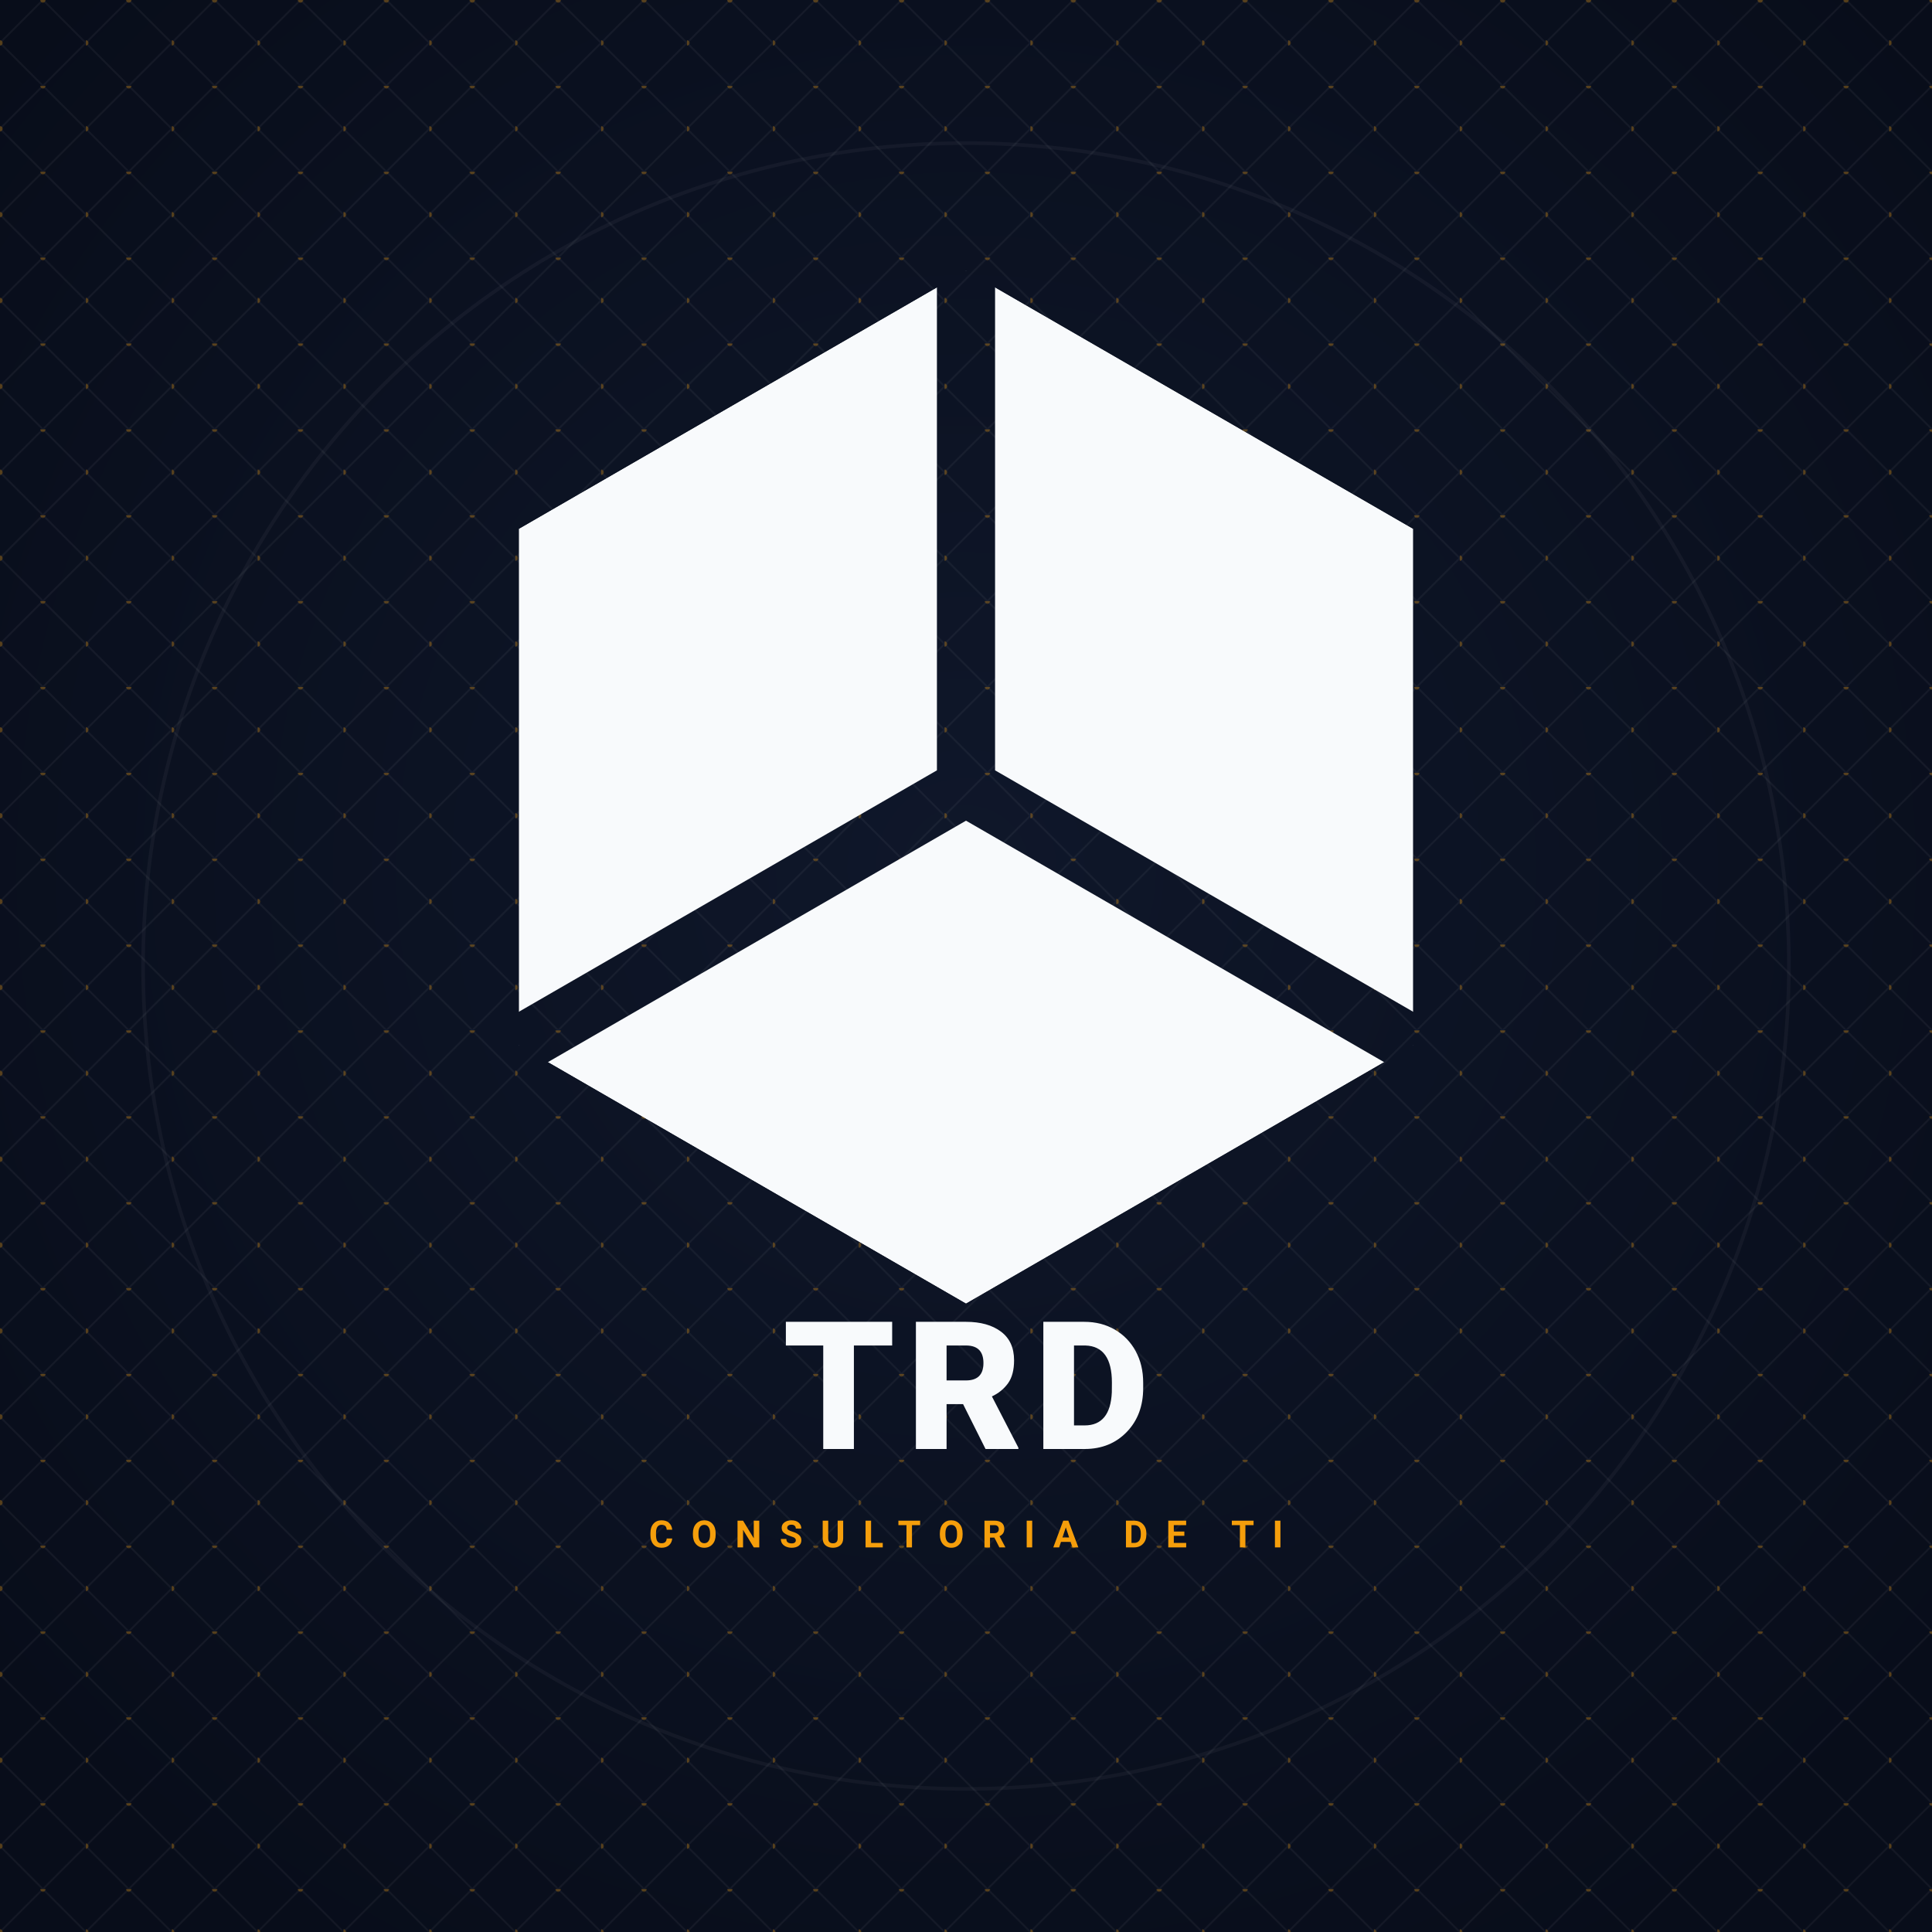
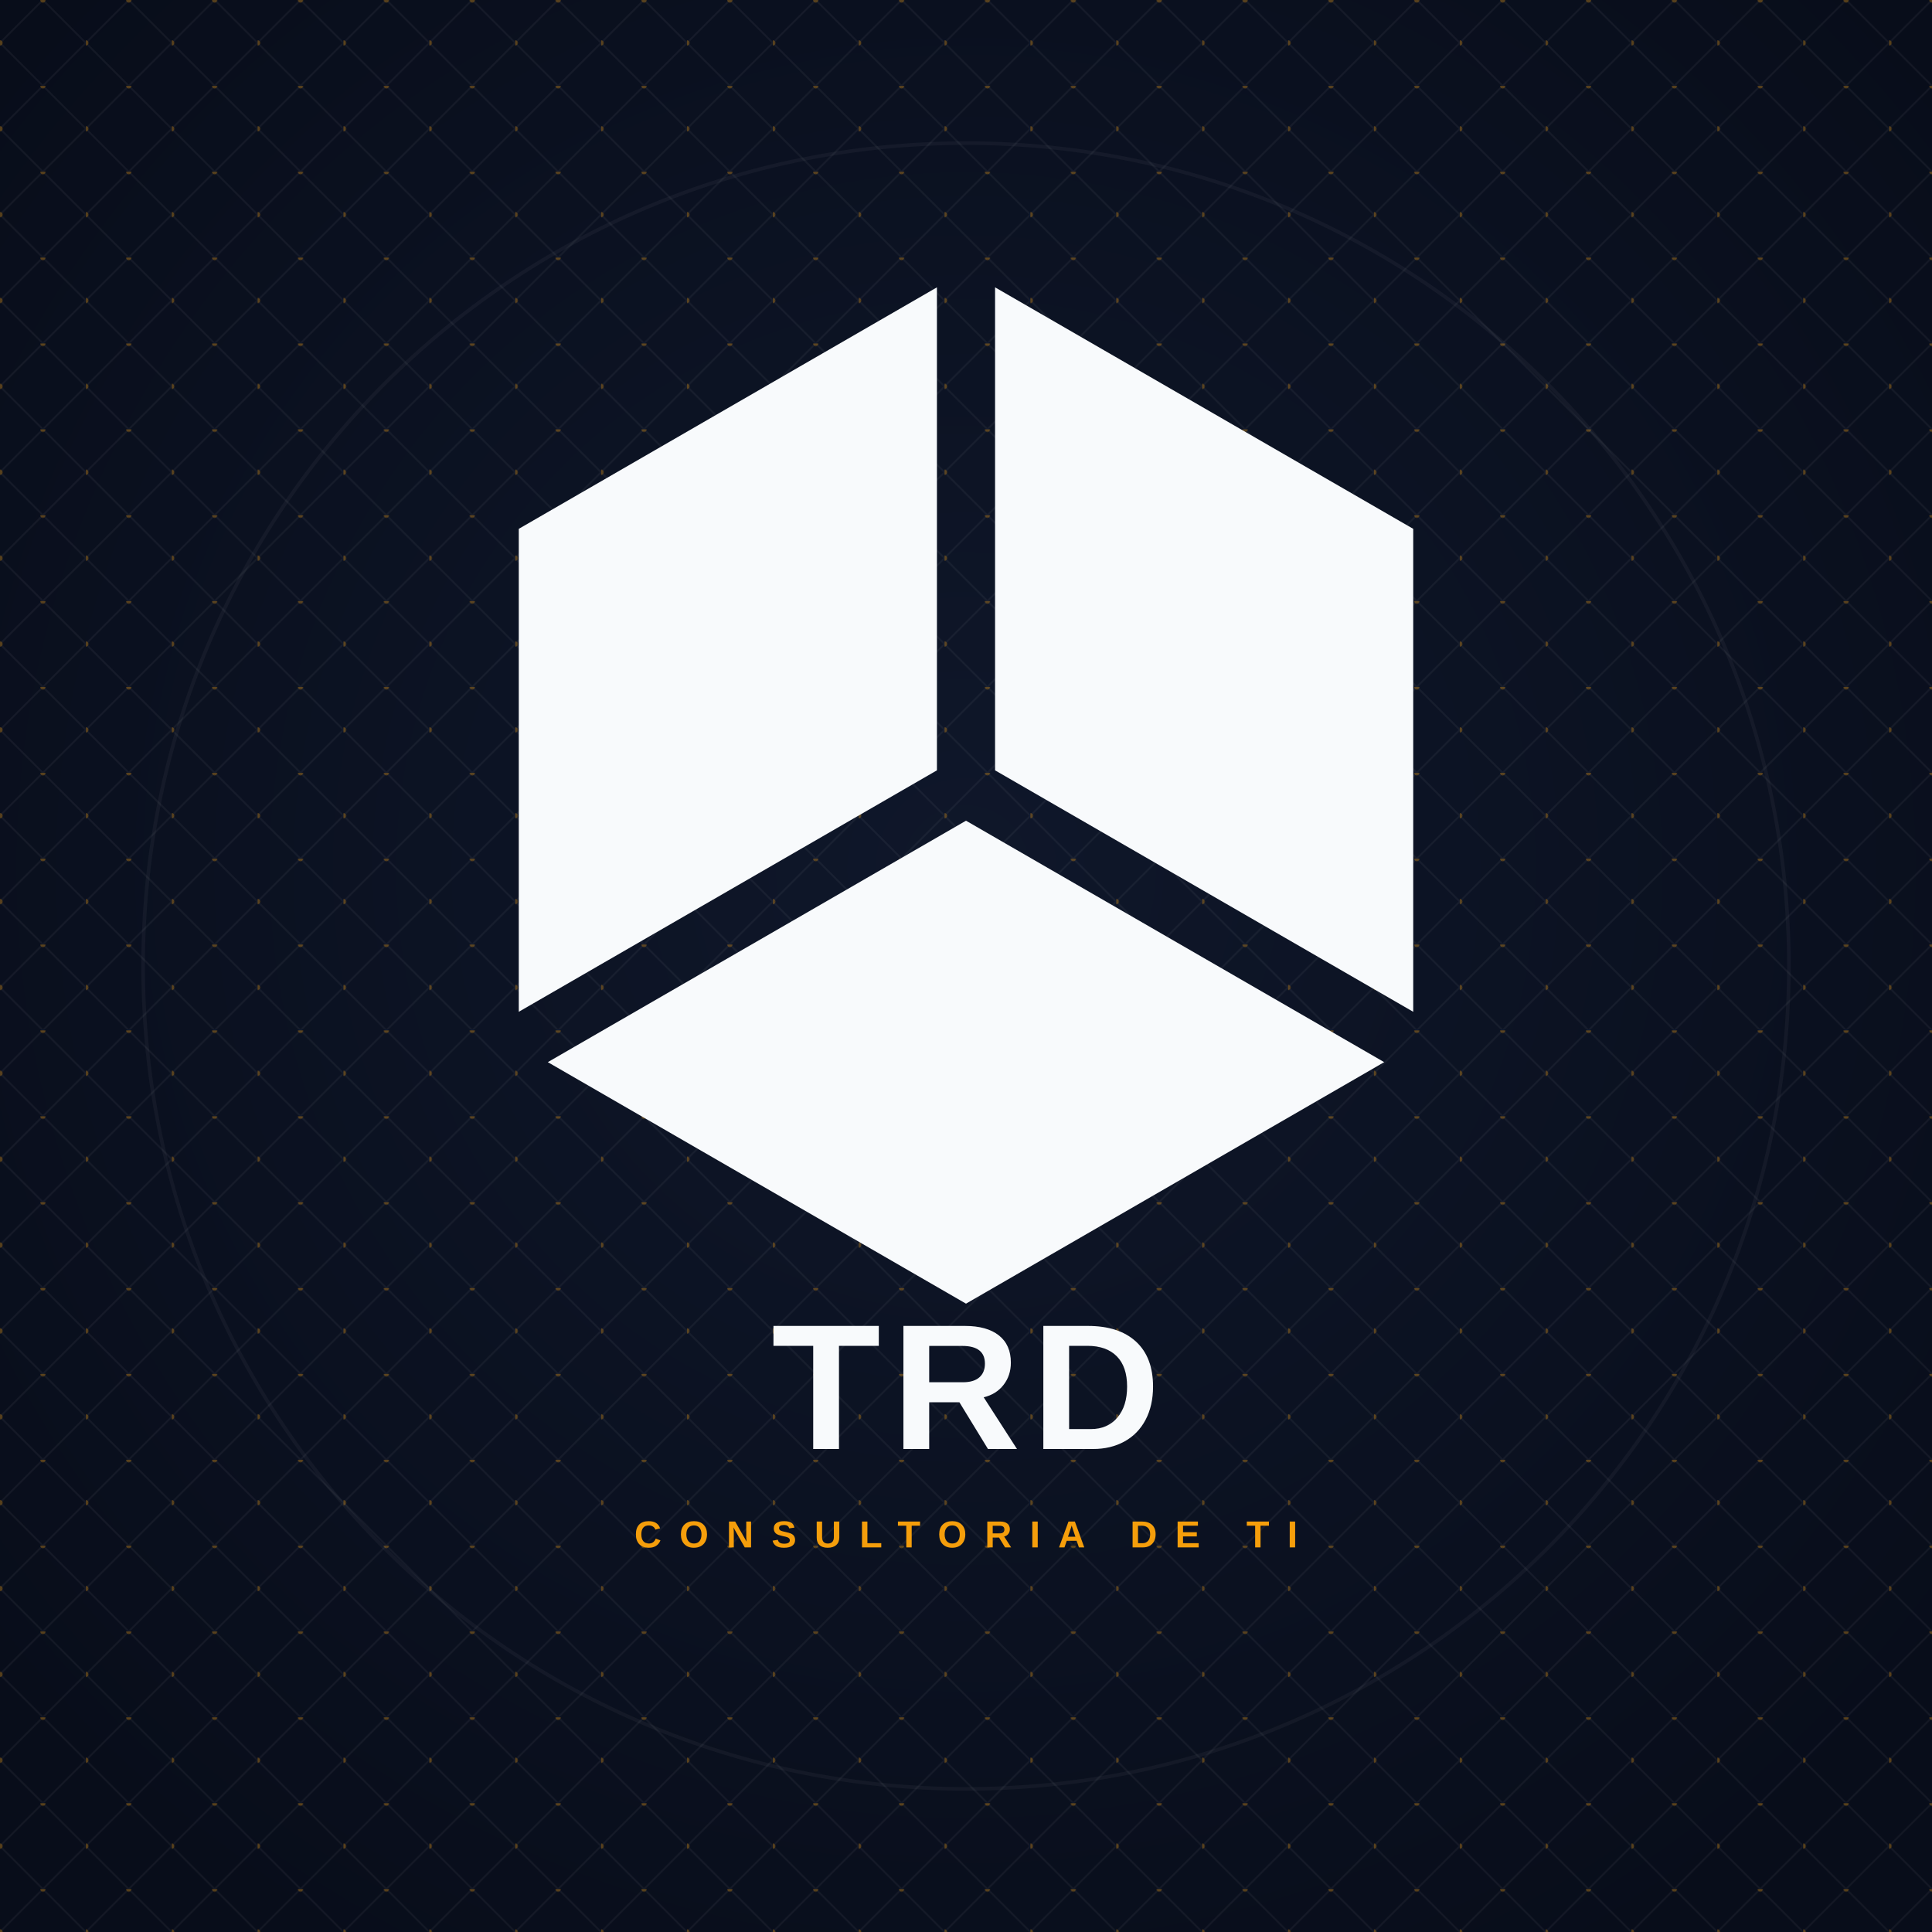
<svg xmlns="http://www.w3.org/2000/svg" viewBox="0 0 1080 1080" width="1080" height="1080">
  <defs>
    <radialGradient id="bg-ig-av" cx="50%" cy="45%" r="65%">
      <stop offset="0%" stop-color="#0F172A" />
      <stop offset="100%" stop-color="#080D1A" />
    </radialGradient>
    <pattern id="pat-losango" width="48" height="48" patternUnits="userSpaceOnUse">
      <path d="M24 0 L48 24 L24 48 L0 24 Z" fill="none" stroke="rgba(255,255,255,0.05)" stroke-width="1" />
      <circle cx="24" cy="0" r="1.5" fill="rgba(245,158,11,0.3)" />
      <circle cx="0" cy="24" r="1.5" fill="rgba(245,158,11,0.3)" />
    </pattern>
  </defs>
  <rect width="1080" height="1080" fill="url(#bg-ig-av)" />
  <rect width="1080" height="1080" fill="url(#pat-losango)" />
  <circle cx="540" cy="540" r="460" fill="none" stroke="rgba(255,255,255,0.04)" stroke-width="2" />
  <g transform="translate(540, 440) scale(2.5) translate(-100, -115.5)">
-     <defs>
-       <mask id="ks-ig-av">
-         <polygon points="100,0 200,57.75 200,173.25 100,231 0,173.25 0,57.75" fill="#fff" />
-         <path d="M100 115.5V0 M100 115.5L0 173.25 M100 115.5L200 173.25" stroke="#000" stroke-width="13" fill="none" />
-       </mask>
-     </defs>
-     <g mask="url(#ks-ig-av)" fill="#F8FAFC">
-       <polygon points="100,115.5 0,173.25 0,57.75 100,0" />
-       <polygon points="100,115.5 200,173.25 200,57.75 100,0" />
-       <polygon points="100,115.5 0,173.25 100,231 200,173.25" />
+     <g fill="#F8FAFC">
+       <polygon points="0.00,57.75 0.00,165.74 93.50,111.75 93.50,3.75" />
+       <polygon points="200.00,57.75 106.50,3.75 106.50,111.75 200.00,165.74" />
+       <polygon points="100.00,231.00 193.51,177.00 100.00,123.01 6.49,177.00" />
    </g>
  </g>
-   <text x="540" y="810" text-anchor="middle" font-family="system-ui, -apple-system, 'Segoe UI', Roboto, Helvetica, Arial, sans-serif" font-size="100" font-weight="900" letter-spacing="6" fill="#F8FAFC">TRD</text>
-   <text x="540" y="865" text-anchor="middle" font-family="system-ui, -apple-system, 'Segoe UI', Roboto, Helvetica, Arial, sans-serif" font-size="21" font-weight="700" letter-spacing="10" fill="#F59E0B">CONSULTORIA DE TI</text>
+   <text x="540" y="810" text-anchor="middle" font-family="Arial, 'Segoe UI', system-ui, -apple-system, sans-serif" font-size="100" font-weight="900" letter-spacing="6" fill="#F8FAFC">TRD</text>
+   <text x="540" y="865" text-anchor="middle" font-family="Arial, 'Segoe UI', system-ui, -apple-system, sans-serif" font-size="21" font-weight="700" letter-spacing="10" fill="#F59E0B">CONSULTORIA DE TI</text>
</svg>
